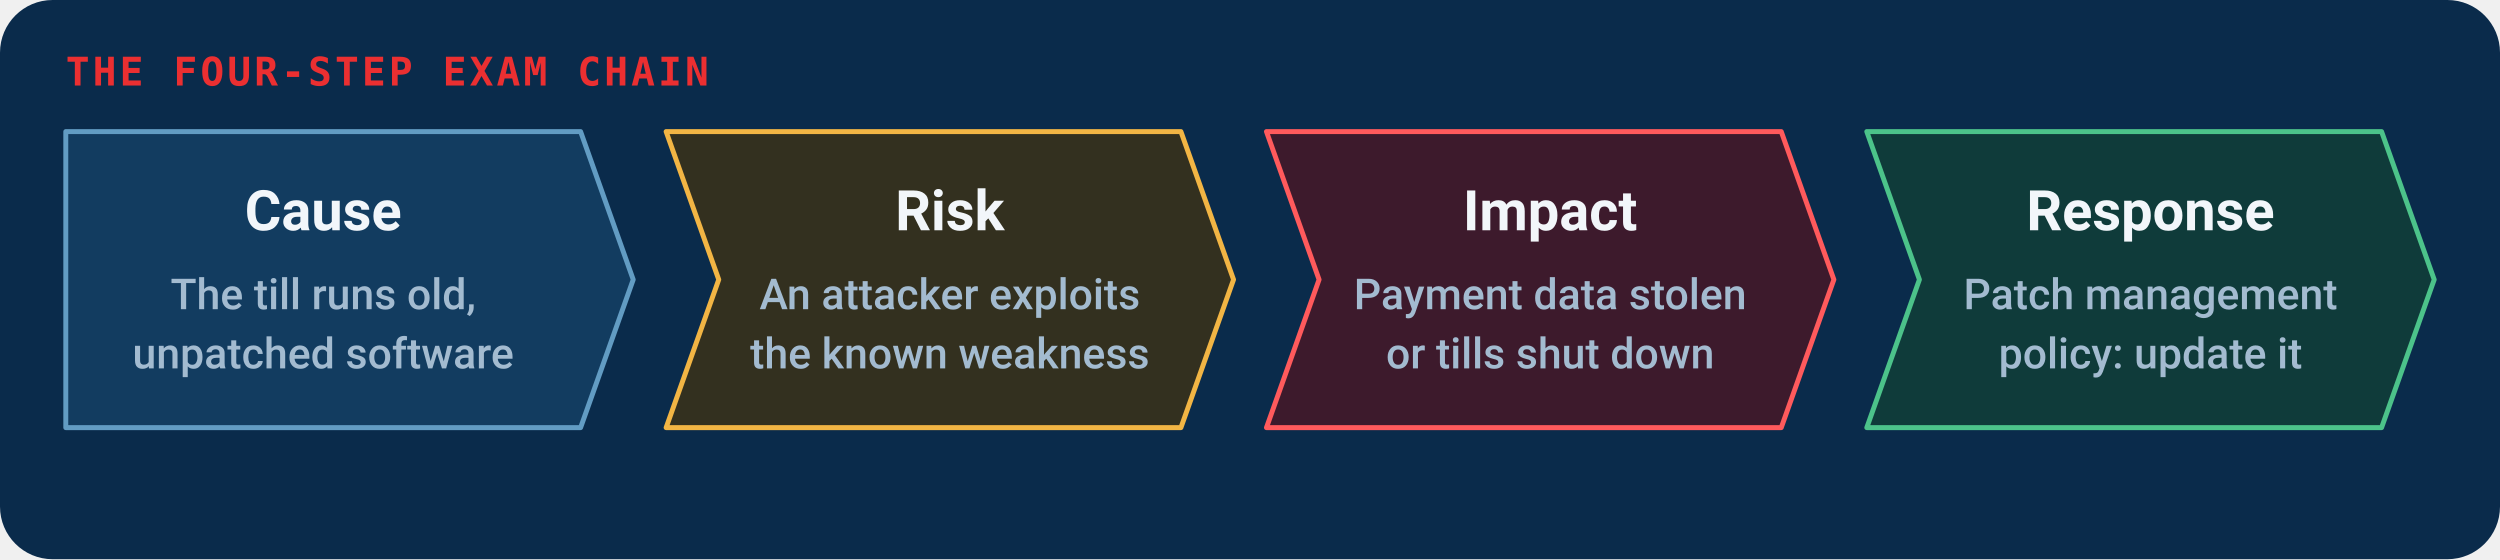
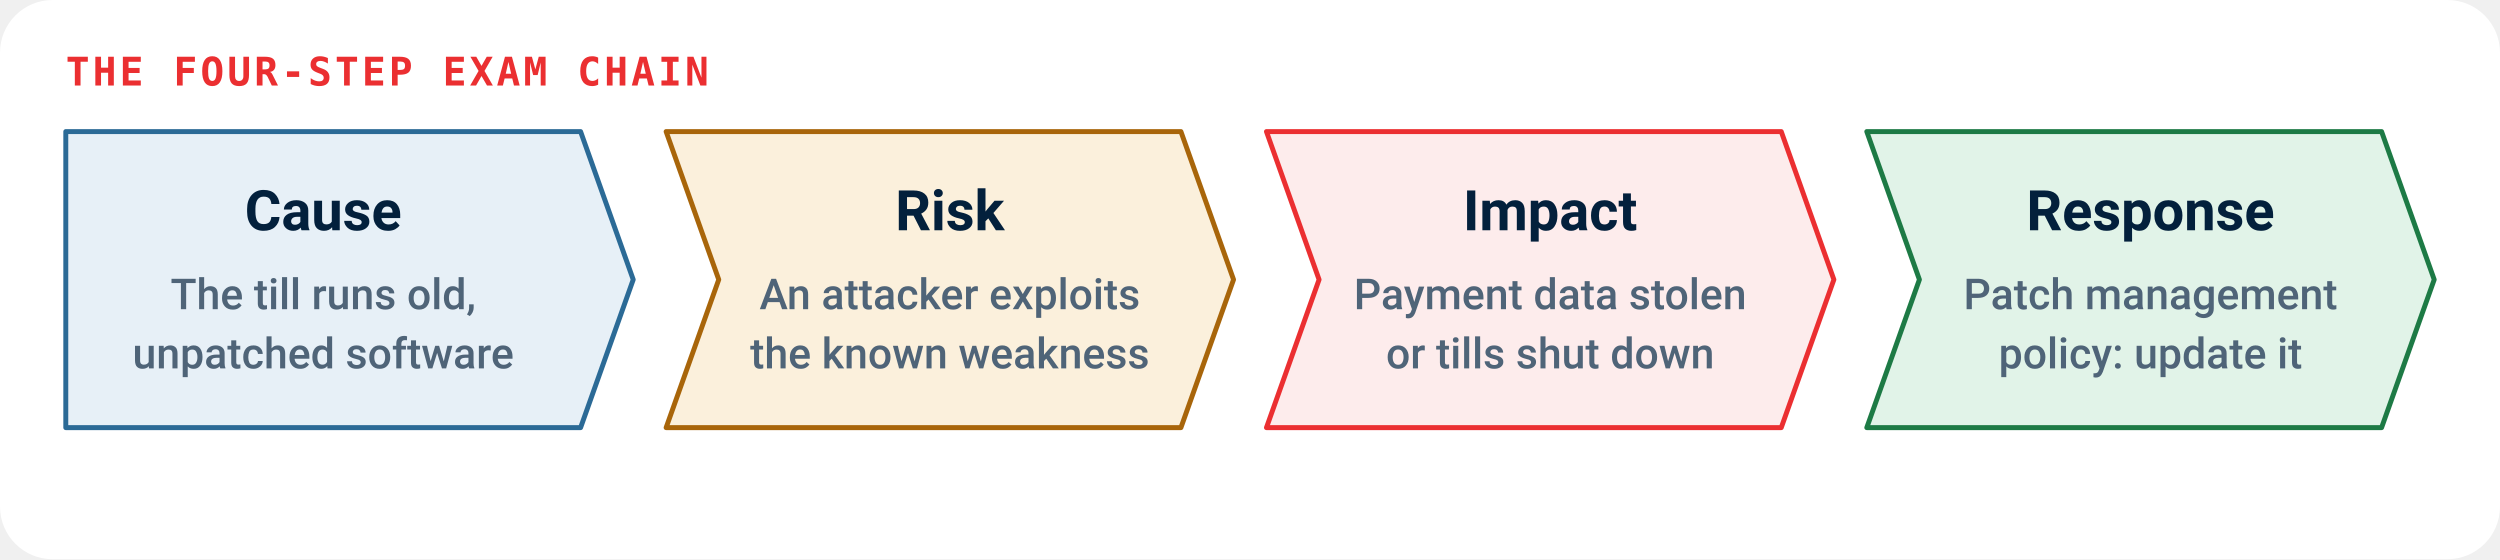
<svg xmlns="http://www.w3.org/2000/svg" viewBox="0 0 760 170" width="760" height="170" role="img" aria-labelledby="t d">
  <style>
- .bg{fill:#0a2b4b}
- .t{font:600 15px system-ui,-apple-system,'Segoe UI',Roboto,sans-serif;fill:#f2f6fa}
- .tb{font:700 17px system-ui,-apple-system,'Segoe UI',Roboto,sans-serif;fill:#f2f6fa}
- .s{font:500 13px system-ui,-apple-system,'Segoe UI',Roboto,sans-serif;fill:#a3bbd0}
- .m{font:600 13px ui-monospace,Menlo,Consolas,monospace;fill:#f2f6fa}
+ .bg{fill:#ffffff}
+ .t{font:600 15px system-ui,-apple-system,'Segoe UI',Roboto,sans-serif;fill:#03203c}
+ .tb{font:700 17px system-ui,-apple-system,'Segoe UI',Roboto,sans-serif;fill:#03203c}
+ .s{font:500 13px system-ui,-apple-system,'Segoe UI',Roboto,sans-serif;fill:#4f6478}
+ .m{font:600 13px ui-monospace,Menlo,Consolas,monospace;fill:#03203c}
.h{font:700 12px ui-monospace,Menlo,Consolas,monospace;fill:#eb2f31;letter-spacing:.08em}
.w{fill:#ffffff}
- .box{fill:#0f3557;stroke:#2c5a80;stroke-width:1.5}
- .acc{fill:#123c60;stroke:#629cc3;stroke-width:1.5}
- .bad{fill:#3d1a2c;stroke:#ff5a5c;stroke-width:1.5}
- .good{fill:#0f3b3a;stroke:#4cc38a;stroke-width:1.5}
- .amb{fill:#33301f;stroke:#f2b544;stroke-width:1.5}
- .dim{fill:#0c3052;stroke:#24496b;stroke-width:1.5}
- .solid-acc{fill:#629cc3}.solid-bad{fill:#eb2f31}.solid-good{fill:#2f9a5f}.solid-amb{fill:#c98f22}.solid-ink{fill:#f2f6fa}
- .ln{stroke:#a3bbd0;stroke-width:2;fill:none}
- .ln-acc{stroke:#629cc3;stroke-width:2.2;fill:none}
- .ln-bad{stroke:#ff5a5c;stroke-width:2.2;fill:none}
- .ln-good{stroke:#4cc38a;stroke-width:2.2;fill:none}
+ .box{fill:#f5f8fb;stroke:#b9cad8;stroke-width:1.5}
+ .acc{fill:#e7f0f7;stroke:#2b6a96;stroke-width:1.5}
+ .bad{fill:#fdecec;stroke:#eb2f31;stroke-width:1.5}
+ .good{fill:#e1f3e8;stroke:#1d7a45;stroke-width:1.5}
+ .amb{fill:#fbf0dc;stroke:#a8650a;stroke-width:1.5}
+ .dim{fill:#eef3f7;stroke:#cddbe7;stroke-width:1.5}
+ .solid-acc{fill:#2b6a96}.solid-bad{fill:#eb2f31}.solid-good{fill:#1d7a45}.solid-amb{fill:#a8650a}.solid-ink{fill:#03203c}
+ .ln{stroke:#4f6478;stroke-width:2;fill:none}
+ .ln-acc{stroke:#2b6a96;stroke-width:2.2;fill:none}
+ .ln-bad{stroke:#eb2f31;stroke-width:2.2;fill:none}
+ .ln-good{stroke:#1d7a45;stroke-width:2.2;fill:none}
.dash{stroke-dasharray:6 5}
- .tx-acc{fill:#629cc3}.tx-bad{fill:#ff5a5c}.tx-good{fill:#4cc38a}.tx-amb{fill:#f2b544}
- .ic{fill:none;stroke:#f2f6fa;stroke-width:2;stroke-linecap:round;stroke-linejoin:round}
- .ic-bad{fill:none;stroke:#ff5a5c;stroke-width:2;stroke-linecap:round;stroke-linejoin:round}
- .ic-acc{fill:none;stroke:#629cc3;stroke-width:2;stroke-linecap:round;stroke-linejoin:round}
- .mk-ln{fill:#a3bbd0}.mk-acc{fill:#629cc3}.mk-bad{fill:#ff5a5c}.mk-good{fill:#4cc38a}
+ .tx-acc{fill:#2b6a96}.tx-bad{fill:#d4282a}.tx-good{fill:#1d7a45}.tx-amb{fill:#a8650a}
+ .ic{fill:none;stroke:#03203c;stroke-width:2;stroke-linecap:round;stroke-linejoin:round}
+ .ic-bad{fill:none;stroke:#eb2f31;stroke-width:2;stroke-linecap:round;stroke-linejoin:round}
+ .ic-acc{fill:none;stroke:#2b6a96;stroke-width:2;stroke-linecap:round;stroke-linejoin:round}
+ .mk-ln{fill:#4f6478}.mk-acc{fill:#2b6a96}.mk-bad{fill:#eb2f31}.mk-good{fill:#1d7a45}
</style>
  <defs>
    <marker id="a-ln" viewBox="0 0 10 10" refX="9" refY="5" markerWidth="7" markerHeight="7" orient="auto-start-reverse">
      <path d="M0 0 10 5 0 10z" class="mk-ln" />
    </marker>
    <marker id="a-acc" viewBox="0 0 10 10" refX="9" refY="5" markerWidth="7" markerHeight="7" orient="auto-start-reverse">
      <path d="M0 0 10 5 0 10z" class="mk-acc" />
    </marker>
    <marker id="a-bad" viewBox="0 0 10 10" refX="9" refY="5" markerWidth="7" markerHeight="7" orient="auto-start-reverse">
      <path d="M0 0 10 5 0 10z" class="mk-bad" />
    </marker>
    <marker id="a-good" viewBox="0 0 10 10" refX="9" refY="5" markerWidth="7" markerHeight="7" orient="auto-start-reverse">
      <path d="M0 0 10 5 0 10z" class="mk-good" />
    </marker>
  </defs>
  <rect class="bg" width="760" height="170" rx="16" />
  <text x="20" y="26" class="h" text-anchor="start">THE FOUR-STEP EXAM CHAIN</text>
  <polygon points="20.0,40 176.5,40 192.5,85 176.5,130 20.0,130" class="acc" stroke-linejoin="round" />
  <text x="98.25" y="70" class="tb" text-anchor="middle">Cause</text>
  <text x="98.25" y="94" class="s" text-anchor="middle">The till runs old,</text>
  <text x="98.25" y="112" class="s" text-anchor="middle">unpatched software</text>
  <polygon points="202.5,40 359.0,40 375.0,85 359.0,130 202.5,130 218.5,85" class="amb" stroke-linejoin="round" />
  <text x="288.75" y="70" class="tb" text-anchor="middle">Risk</text>
  <text x="288.75" y="94" class="s" text-anchor="middle">An attacker exploits</text>
  <text x="288.75" y="112" class="s" text-anchor="middle">the known weakness</text>
  <polygon points="385.0,40 541.5,40 557.5,85 541.5,130 385.0,130 401.0,85" class="bad" stroke-linejoin="round" />
  <text x="471.25" y="70" class="tb" text-anchor="middle">Impact</text>
  <text x="471.25" y="94" class="s" text-anchor="middle">Payment data stolen</text>
  <text x="471.25" y="112" class="s" text-anchor="middle">or tills shut down</text>
  <polygon points="567.5,40 724.0,40 740.0,85 724.0,130 567.5,130 583.5,85" class="good" stroke-linejoin="round" />
  <text x="653.75" y="70" class="tb" text-anchor="middle">Response</text>
  <text x="653.75" y="94" class="s" text-anchor="middle">Patch management</text>
  <text x="653.75" y="112" class="s" text-anchor="middle">policy: update it</text>
</svg>
